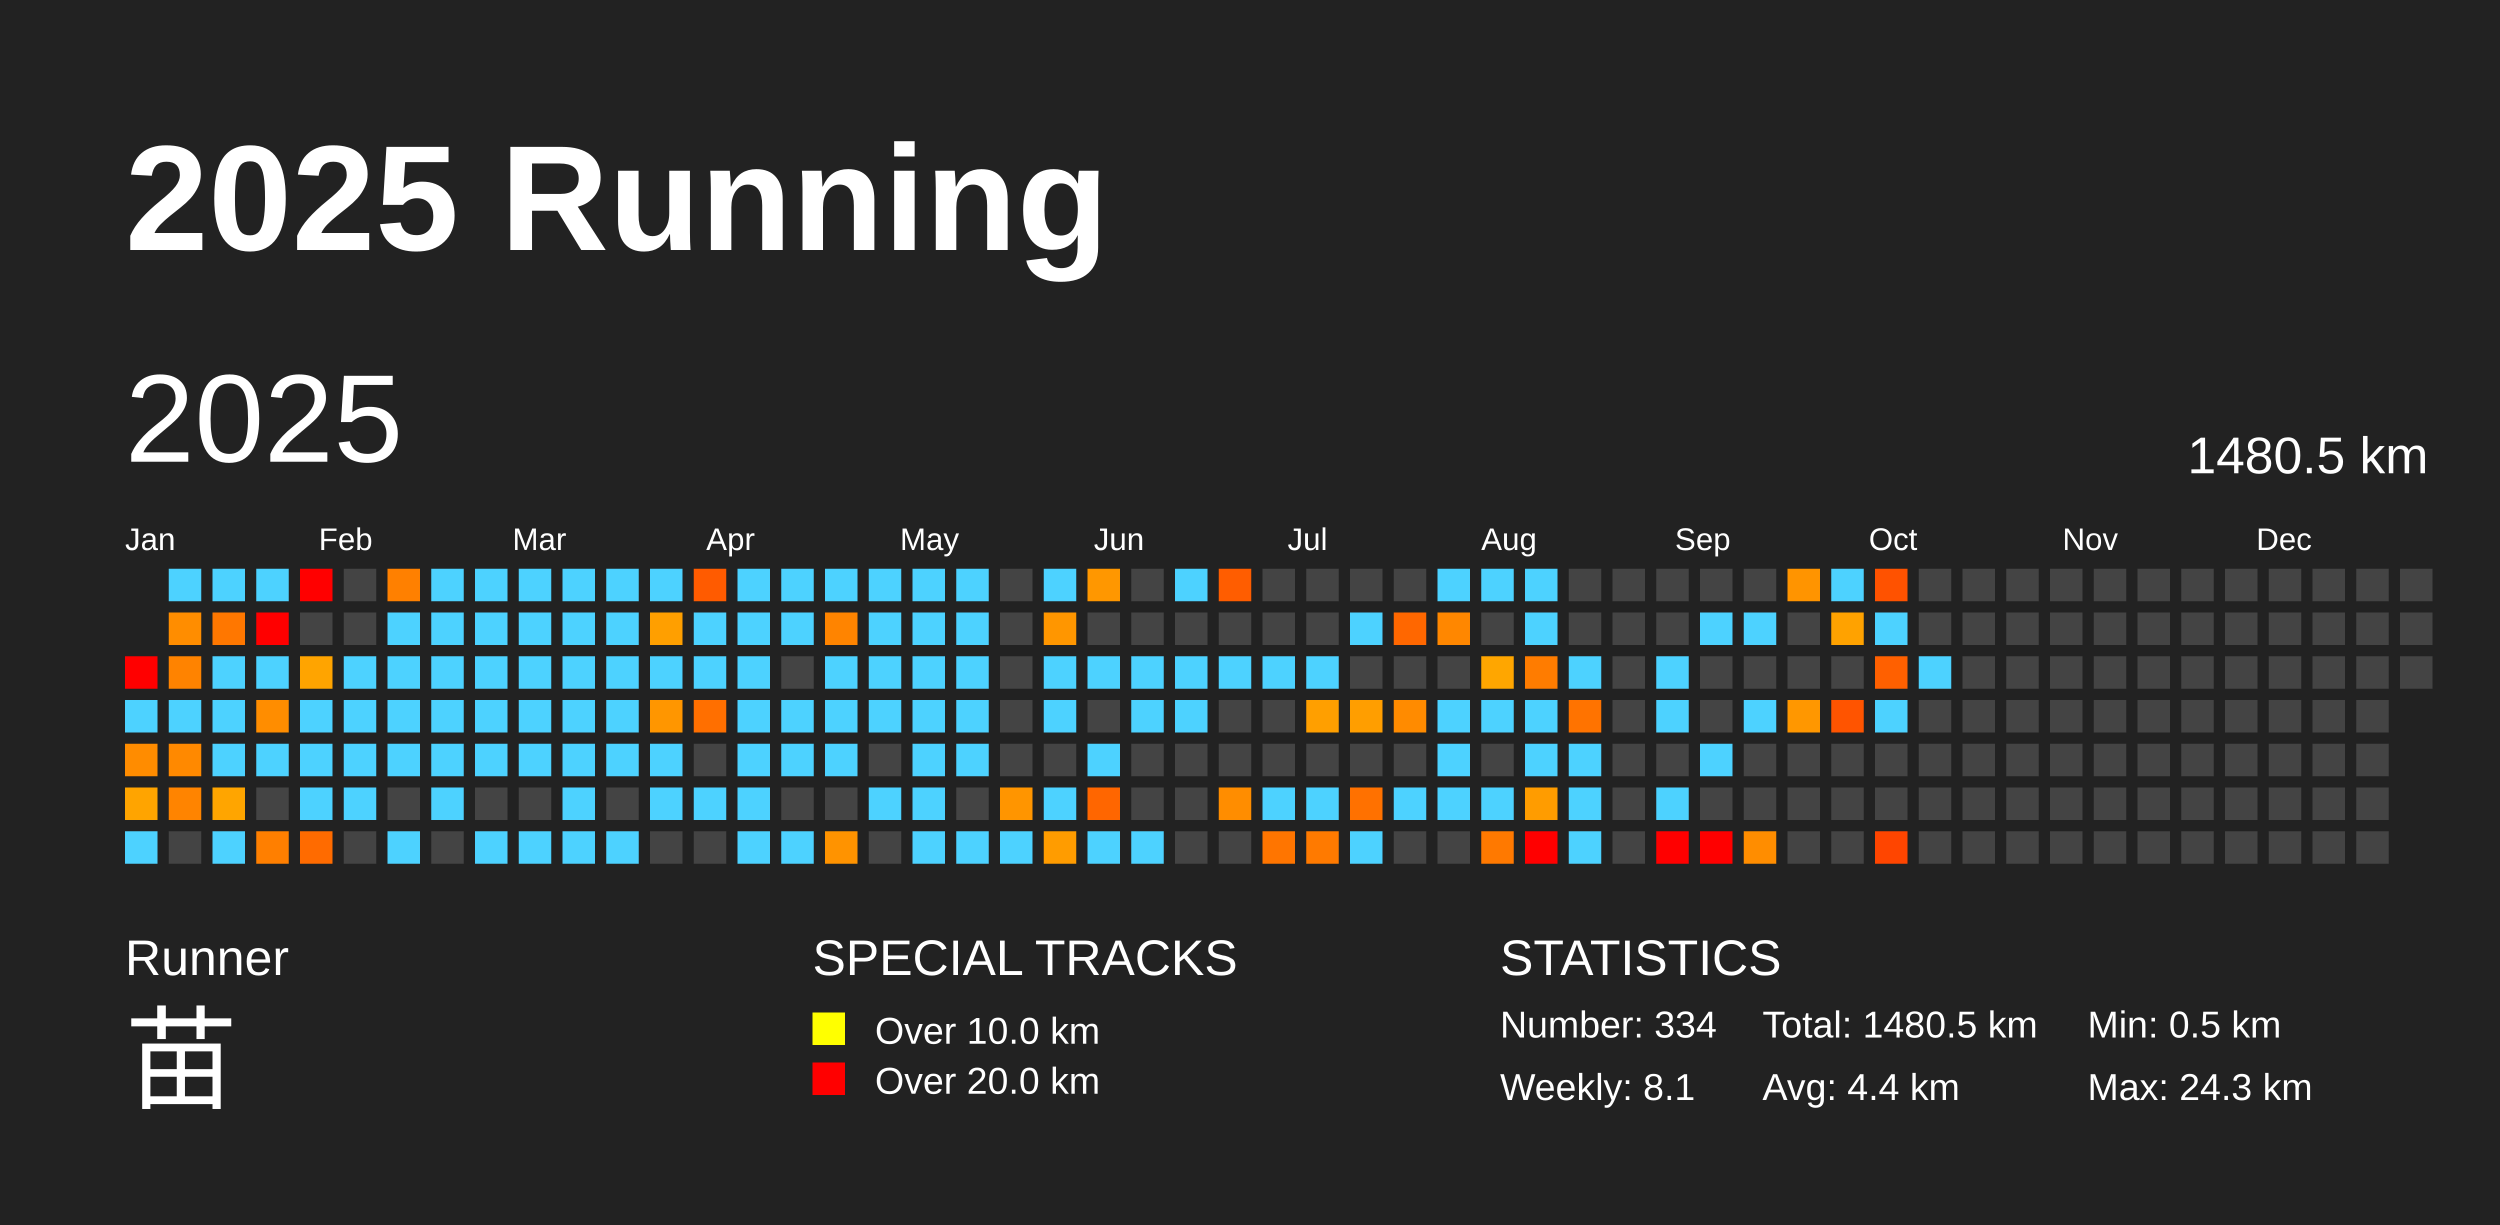
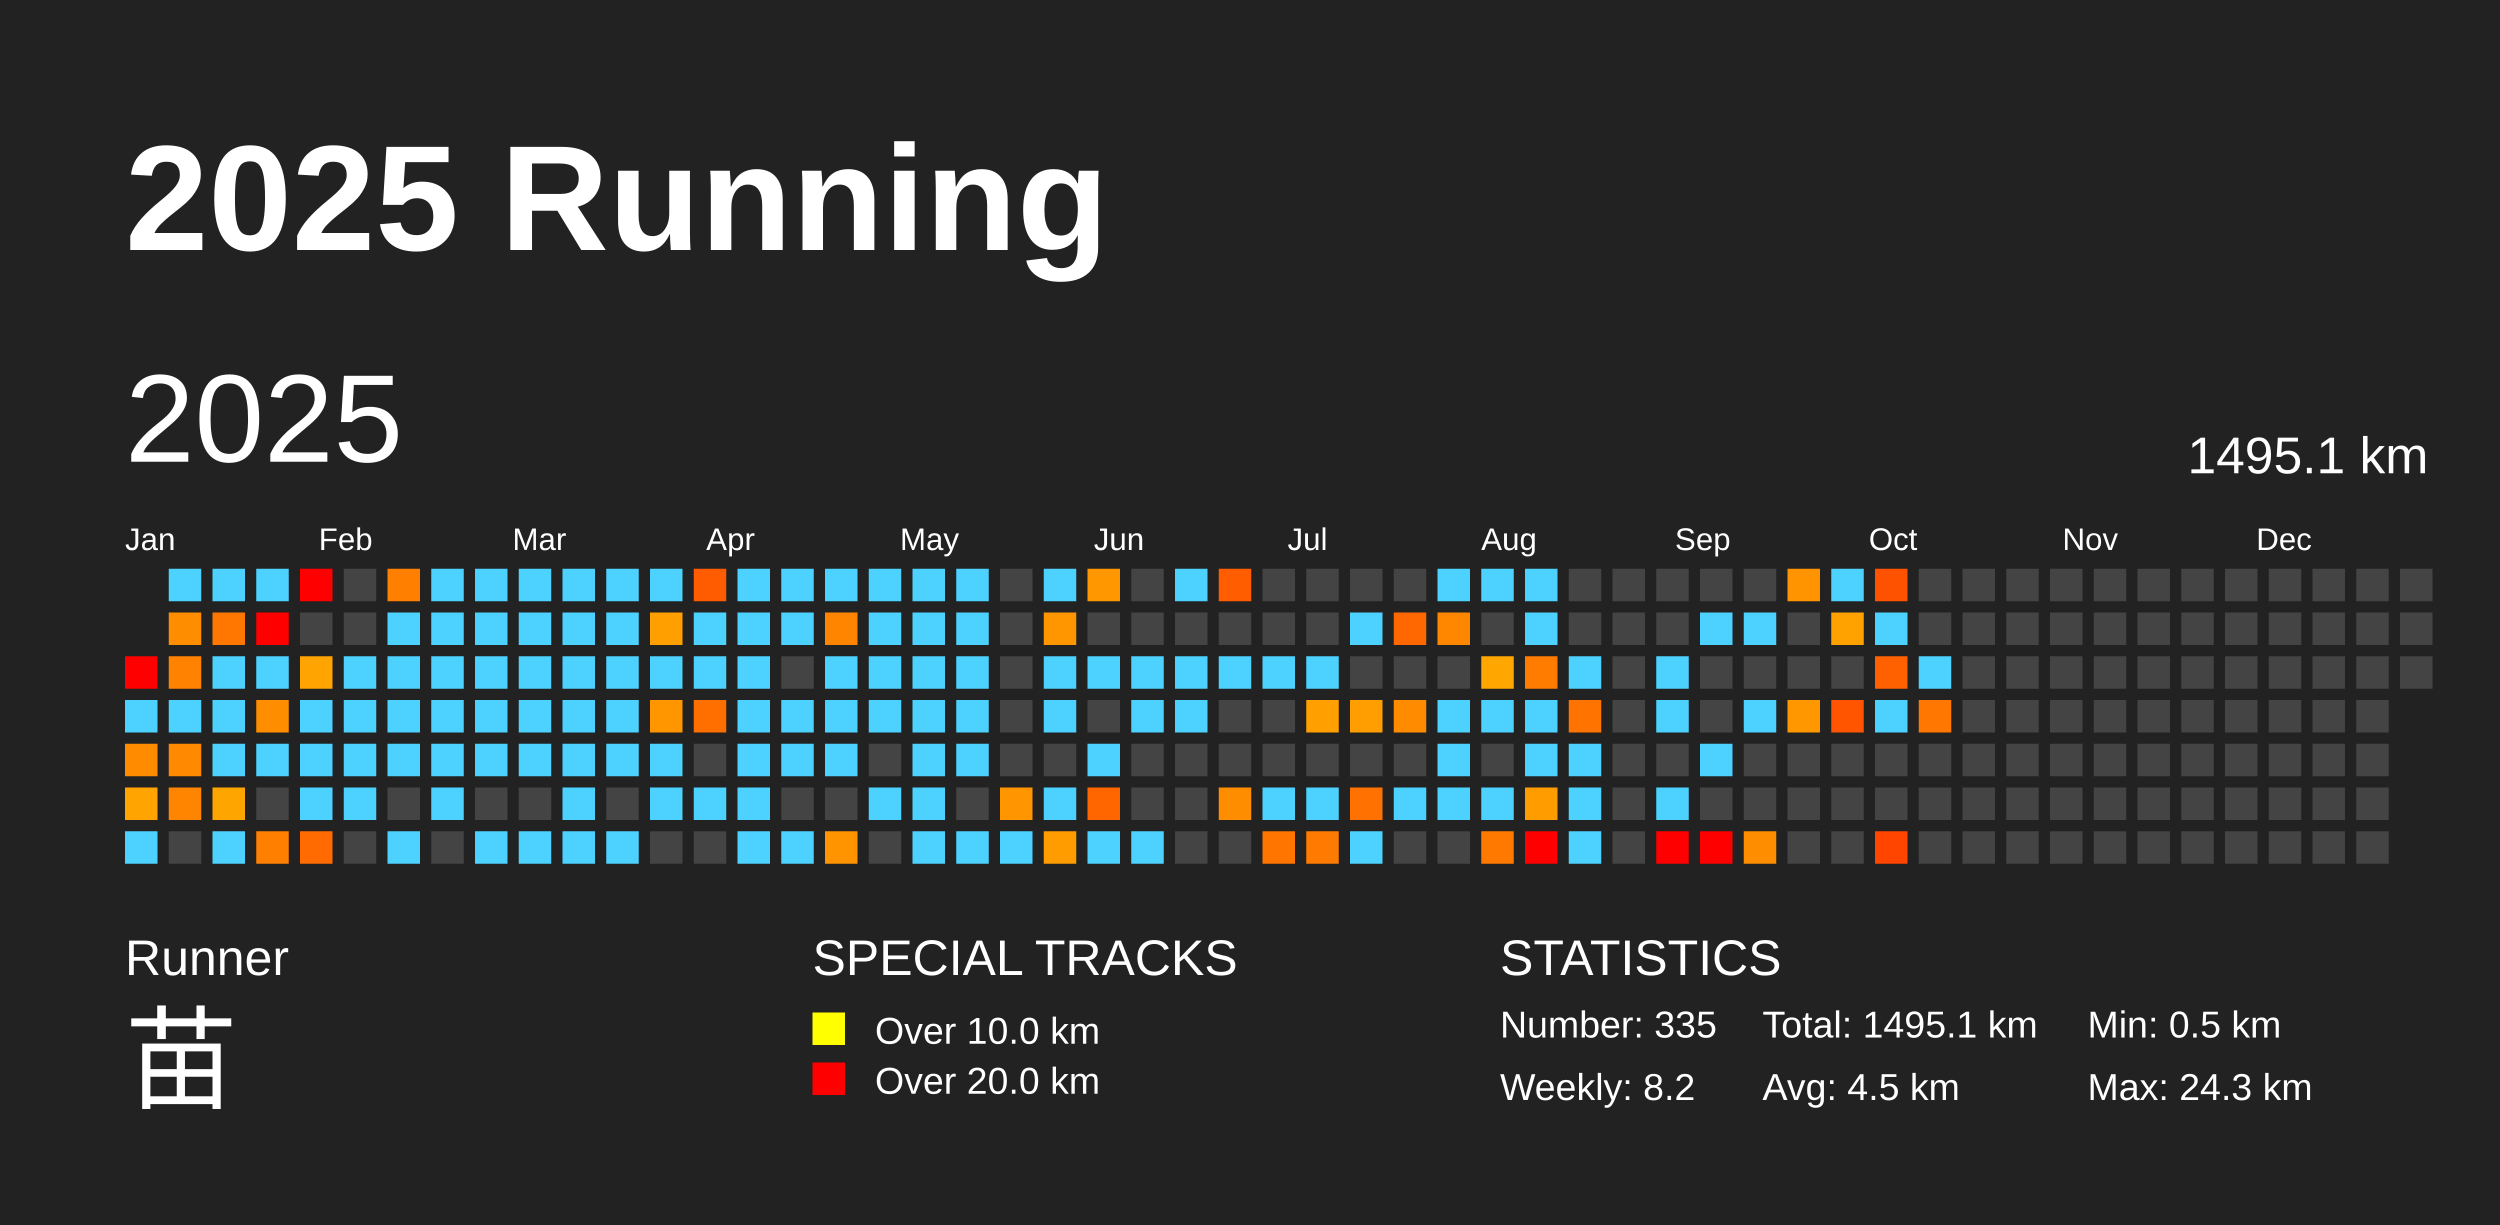
<svg xmlns="http://www.w3.org/2000/svg" baseProfile="full" height="98mm" version="1.1" viewBox="0,0,200,98" width="200mm">
  <defs />
  <rect fill="#222222" height="98" width="200" x="0" y="0" />
  <text fill="#FFFFFF" style="font-size:12px; font-family:Arial; font-weight:bold;" x="10" y="20">2025 Running</text>
  <text fill="#FFFFFF" style="font-size:4px; font-family:Arial" x="10" y="78">Runner</text>
  <text fill="#FFFFFF" style="font-size:9px; font-family:Arial" x="10" y="88">苗</text>
  <text fill="#FFFFFF" style="font-size:4px; font-family:Arial" x="65" y="78">SPECIAL TRACKS</text>
  <rect fill="yellow" height="2.6" width="2.6" x="65" y="81" />
  <text fill="#FFFFFF" style="font-size:3px; font-family:Arial" x="70" y="83.5">Over 10.0 km</text>
  <rect fill="red" height="2.6" width="2.6" x="65" y="85" />
  <text fill="#FFFFFF" style="font-size:3px; font-family:Arial" x="70" y="87.5">Over 20.0 km</text>
  <text fill="#FFFFFF" style="font-size:4px; font-family:Arial" x="120" y="78">STATISTICS</text>
-   <text fill="#FFFFFF" style="font-size:3px; font-family:Arial" x="120" y="83">Number: 334</text>
-   <text fill="#FFFFFF" style="font-size:3px; font-family:Arial" x="120" y="88">Weekly: 8.1</text>
-   <text fill="#FFFFFF" style="font-size:3px; font-family:Arial" x="141" y="83">Total: 1480.5 km</text>
-   <text fill="#FFFFFF" style="font-size:3px; font-family:Arial" x="141" y="88">Avg: 4.4 km</text>
+   <text fill="#FFFFFF" style="font-size:3px; font-family:Arial" x="120" y="83">Number: 335</text>
+   <text fill="#FFFFFF" style="font-size:3px; font-family:Arial" x="120" y="88">Weekly: 8.2</text>
+   <text fill="#FFFFFF" style="font-size:3px; font-family:Arial" x="141" y="83">Total: 1495.1 km</text>
+   <text fill="#FFFFFF" style="font-size:3px; font-family:Arial" x="141" y="88">Avg: 4.5 km</text>
  <text fill="#FFFFFF" style="font-size:3px; font-family:Arial" x="167" y="83">Min: 0.5 km</text>
  <text fill="#FFFFFF" style="font-size:3px; font-family:Arial" x="167" y="88">Max: 24.3 km</text>
  <text dominant-baseline="hanging" fill="#FFFFFF" style="font-size:10.0px; font-family:Arial;" x="10" y="30">2025</text>
-   <text dominant-baseline="hanging" fill="#FFFFFF" style="font-size:4.125px; font-family:Arial;" x="175" y="35">1480.5 km</text>
+   <text dominant-baseline="hanging" fill="#FFFFFF" style="font-size:4.125px; font-family:Arial;" x="175" y="35">1495.1 km</text>
  <text fill="#FFFFFF" style="font-size:2.5px; font-family:Arial" x="10.0" y="44">Jan</text>
  <text fill="#FFFFFF" style="font-size:2.5px; font-family:Arial" x="25.5" y="44">Feb</text>
  <text fill="#FFFFFF" style="font-size:2.5px; font-family:Arial" x="41.0" y="44">Mar</text>
  <text fill="#FFFFFF" style="font-size:2.5px; font-family:Arial" x="56.5" y="44">Apr</text>
  <text fill="#FFFFFF" style="font-size:2.5px; font-family:Arial" x="72.0" y="44">May</text>
  <text fill="#FFFFFF" style="font-size:2.5px; font-family:Arial" x="87.5" y="44">Jun</text>
  <text fill="#FFFFFF" style="font-size:2.5px; font-family:Arial" x="103.0" y="44">Jul</text>
  <text fill="#FFFFFF" style="font-size:2.5px; font-family:Arial" x="118.5" y="44">Aug</text>
  <text fill="#FFFFFF" style="font-size:2.5px; font-family:Arial" x="134.0" y="44">Sep</text>
  <text fill="#FFFFFF" style="font-size:2.5px; font-family:Arial" x="149.5" y="44">Oct</text>
  <text fill="#FFFFFF" style="font-size:2.5px; font-family:Arial" x="165.0" y="44">Nov</text>
  <text fill="#FFFFFF" style="font-size:2.5px; font-family:Arial" x="180.5" y="44">Dec</text>
  <rect fill="red" height="2.6" width="2.6" x="10.0" y="52.5" />
  <rect fill="#4dd2ff" height="2.6" width="2.6" x="10.0" y="56.0" />
  <rect fill="#ff8c00" height="2.6" width="2.6" x="10.0" y="59.5" />
  <rect fill="#ffa400" height="2.6" width="2.6" x="10.0" y="63.0" />
  <rect fill="#4dd2ff" height="2.6" width="2.6" x="10.0" y="66.5" />
  <rect fill="#4dd2ff" height="2.6" width="2.6" x="13.5" y="45.5" />
  <rect fill="#ff8d00" height="2.6" width="2.6" x="13.5" y="49.0" />
  <rect fill="#ff8300" height="2.6" width="2.6" x="13.5" y="52.5" />
  <rect fill="#4dd2ff" height="2.6" width="2.6" x="13.5" y="56.0" />
  <rect fill="#ff8900" height="2.6" width="2.6" x="13.5" y="59.5" />
  <rect fill="#ff8400" height="2.6" width="2.6" x="13.5" y="63.0" />
  <rect fill="#444444" height="2.6" width="2.6" x="13.5" y="66.5" />
  <rect fill="#4dd2ff" height="2.6" width="2.6" x="17.0" y="45.5" />
  <rect fill="#ff7700" height="2.6" width="2.6" x="17.0" y="49.0" />
  <rect fill="#4dd2ff" height="2.6" width="2.6" x="17.0" y="52.5" />
  <rect fill="#4dd2ff" height="2.6" width="2.6" x="17.0" y="56.0" />
  <rect fill="#4dd2ff" height="2.6" width="2.6" x="17.0" y="59.5" />
  <rect fill="#ffa500" height="2.6" width="2.6" x="17.0" y="63.0" />
  <rect fill="#4dd2ff" height="2.6" width="2.6" x="17.0" y="66.5" />
  <rect fill="#4dd2ff" height="2.6" width="2.6" x="20.5" y="45.5" />
  <rect fill="red" height="2.6" width="2.6" x="20.5" y="49.0" />
  <rect fill="#4dd2ff" height="2.6" width="2.6" x="20.5" y="52.5" />
  <rect fill="#ff8d00" height="2.6" width="2.6" x="20.5" y="56.0" />
  <rect fill="#4dd2ff" height="2.6" width="2.6" x="20.5" y="59.5" />
  <rect fill="#444444" height="2.6" width="2.6" x="20.5" y="63.0" />
  <rect fill="#ff7f00" height="2.6" width="2.6" x="20.5" y="66.5" />
  <rect fill="red" height="2.6" width="2.6" x="24.0" y="45.5" />
  <rect fill="#444444" height="2.6" width="2.6" x="24.0" y="49.0" />
  <rect fill="#ffa400" height="2.6" width="2.6" x="24.0" y="52.5" />
  <rect fill="#4dd2ff" height="2.6" width="2.6" x="24.0" y="56.0" />
  <rect fill="#4dd2ff" height="2.6" width="2.6" x="24.0" y="59.5" />
  <rect fill="#4dd2ff" height="2.6" width="2.6" x="24.0" y="63.0" />
  <rect fill="#ff6b00" height="2.6" width="2.6" x="24.0" y="66.5" />
  <rect fill="#444444" height="2.6" width="2.6" x="27.5" y="45.5" />
  <rect fill="#444444" height="2.6" width="2.6" x="27.5" y="49.0" />
  <rect fill="#4dd2ff" height="2.6" width="2.6" x="27.5" y="52.5" />
  <rect fill="#4dd2ff" height="2.6" width="2.6" x="27.5" y="56.0" />
  <rect fill="#4dd2ff" height="2.6" width="2.6" x="27.5" y="59.5" />
  <rect fill="#4dd2ff" height="2.6" width="2.6" x="27.5" y="63.0" />
  <rect fill="#444444" height="2.6" width="2.6" x="27.5" y="66.5" />
  <rect fill="#ff8000" height="2.6" width="2.6" x="31.0" y="45.5" />
  <rect fill="#4dd2ff" height="2.6" width="2.6" x="31.0" y="49.0" />
  <rect fill="#4dd2ff" height="2.6" width="2.6" x="31.0" y="52.5" />
  <rect fill="#4dd2ff" height="2.6" width="2.6" x="31.0" y="56.0" />
  <rect fill="#4dd2ff" height="2.6" width="2.6" x="31.0" y="59.5" />
  <rect fill="#444444" height="2.6" width="2.6" x="31.0" y="63.0" />
  <rect fill="#4dd2ff" height="2.6" width="2.6" x="31.0" y="66.5" />
  <rect fill="#4dd2ff" height="2.6" width="2.6" x="34.5" y="45.5" />
  <rect fill="#4dd2ff" height="2.6" width="2.6" x="34.5" y="49.0" />
  <rect fill="#4dd2ff" height="2.6" width="2.6" x="34.5" y="52.5" />
  <rect fill="#4dd2ff" height="2.6" width="2.6" x="34.5" y="56.0" />
  <rect fill="#4dd2ff" height="2.6" width="2.6" x="34.5" y="59.5" />
  <rect fill="#4dd2ff" height="2.6" width="2.6" x="34.5" y="63.0" />
  <rect fill="#444444" height="2.6" width="2.6" x="34.5" y="66.5" />
  <rect fill="#4dd2ff" height="2.6" width="2.6" x="38.0" y="45.5" />
  <rect fill="#4dd2ff" height="2.6" width="2.6" x="38.0" y="49.0" />
  <rect fill="#4dd2ff" height="2.6" width="2.6" x="38.0" y="52.5" />
  <rect fill="#4dd2ff" height="2.6" width="2.6" x="38.0" y="56.0" />
  <rect fill="#4dd2ff" height="2.6" width="2.6" x="38.0" y="59.5" />
  <rect fill="#444444" height="2.6" width="2.6" x="38.0" y="63.0" />
  <rect fill="#4dd2ff" height="2.6" width="2.6" x="38.0" y="66.5" />
  <rect fill="#4dd2ff" height="2.6" width="2.6" x="41.5" y="45.5" />
  <rect fill="#4dd2ff" height="2.6" width="2.6" x="41.5" y="49.0" />
  <rect fill="#4dd2ff" height="2.6" width="2.6" x="41.5" y="52.5" />
  <rect fill="#4dd2ff" height="2.6" width="2.6" x="41.5" y="56.0" />
  <rect fill="#4dd2ff" height="2.6" width="2.6" x="41.5" y="59.5" />
  <rect fill="#444444" height="2.6" width="2.6" x="41.5" y="63.0" />
  <rect fill="#4dd2ff" height="2.6" width="2.6" x="41.5" y="66.5" />
  <rect fill="#4dd2ff" height="2.6" width="2.6" x="45.0" y="45.5" />
  <rect fill="#4dd2ff" height="2.6" width="2.6" x="45.0" y="49.0" />
  <rect fill="#4dd2ff" height="2.6" width="2.6" x="45.0" y="52.5" />
  <rect fill="#4dd2ff" height="2.6" width="2.6" x="45.0" y="56.0" />
  <rect fill="#4dd2ff" height="2.6" width="2.6" x="45.0" y="59.5" />
  <rect fill="#4dd2ff" height="2.6" width="2.6" x="45.0" y="63.0" />
  <rect fill="#4dd2ff" height="2.6" width="2.6" x="45.0" y="66.5" />
  <rect fill="#4dd2ff" height="2.6" width="2.6" x="48.5" y="45.5" />
  <rect fill="#4dd2ff" height="2.6" width="2.6" x="48.5" y="49.0" />
  <rect fill="#4dd2ff" height="2.6" width="2.6" x="48.5" y="52.5" />
  <rect fill="#4dd2ff" height="2.6" width="2.6" x="48.5" y="56.0" />
  <rect fill="#4dd2ff" height="2.6" width="2.6" x="48.5" y="59.5" />
  <rect fill="#444444" height="2.6" width="2.6" x="48.5" y="63.0" />
  <rect fill="#4dd2ff" height="2.6" width="2.6" x="48.5" y="66.5" />
  <rect fill="#4dd2ff" height="2.6" width="2.6" x="52.0" y="45.5" />
  <rect fill="#ff9f00" height="2.6" width="2.6" x="52.0" y="49.0" />
  <rect fill="#4dd2ff" height="2.6" width="2.6" x="52.0" y="52.5" />
  <rect fill="#ff9600" height="2.6" width="2.6" x="52.0" y="56.0" />
  <rect fill="#4dd2ff" height="2.6" width="2.6" x="52.0" y="59.5" />
  <rect fill="#4dd2ff" height="2.6" width="2.6" x="52.0" y="63.0" />
  <rect fill="#444444" height="2.6" width="2.6" x="52.0" y="66.5" />
  <rect fill="#ff5b00" height="2.6" width="2.6" x="55.5" y="45.5" />
  <rect fill="#4dd2ff" height="2.6" width="2.6" x="55.5" y="49.0" />
  <rect fill="#4dd2ff" height="2.6" width="2.6" x="55.5" y="52.5" />
  <rect fill="#ff6f00" height="2.6" width="2.6" x="55.5" y="56.0" />
  <rect fill="#444444" height="2.6" width="2.6" x="55.5" y="59.5" />
  <rect fill="#4dd2ff" height="2.6" width="2.6" x="55.5" y="63.0" />
  <rect fill="#444444" height="2.6" width="2.6" x="55.5" y="66.5" />
  <rect fill="#4dd2ff" height="2.6" width="2.6" x="59.0" y="45.5" />
  <rect fill="#4dd2ff" height="2.6" width="2.6" x="59.0" y="49.0" />
  <rect fill="#4dd2ff" height="2.6" width="2.6" x="59.0" y="52.5" />
  <rect fill="#4dd2ff" height="2.6" width="2.6" x="59.0" y="56.0" />
  <rect fill="#4dd2ff" height="2.6" width="2.6" x="59.0" y="59.5" />
  <rect fill="#4dd2ff" height="2.6" width="2.6" x="59.0" y="63.0" />
  <rect fill="#4dd2ff" height="2.6" width="2.6" x="59.0" y="66.5" />
  <rect fill="#4dd2ff" height="2.6" width="2.6" x="62.5" y="45.5" />
  <rect fill="#4dd2ff" height="2.6" width="2.6" x="62.5" y="49.0" />
  <rect fill="#444444" height="2.6" width="2.6" x="62.5" y="52.5" />
  <rect fill="#4dd2ff" height="2.6" width="2.6" x="62.5" y="56.0" />
  <rect fill="#4dd2ff" height="2.6" width="2.6" x="62.5" y="59.5" />
  <rect fill="#444444" height="2.6" width="2.6" x="62.5" y="63.0" />
  <rect fill="#4dd2ff" height="2.6" width="2.6" x="62.5" y="66.5" />
  <rect fill="#4dd2ff" height="2.6" width="2.6" x="66.0" y="45.5" />
  <rect fill="#ff8400" height="2.6" width="2.6" x="66.0" y="49.0" />
  <rect fill="#4dd2ff" height="2.6" width="2.6" x="66.0" y="52.5" />
  <rect fill="#4dd2ff" height="2.6" width="2.6" x="66.0" y="56.0" />
  <rect fill="#4dd2ff" height="2.6" width="2.6" x="66.0" y="59.5" />
  <rect fill="#444444" height="2.6" width="2.6" x="66.0" y="63.0" />
  <rect fill="#ff9300" height="2.6" width="2.6" x="66.0" y="66.5" />
  <rect fill="#4dd2ff" height="2.6" width="2.6" x="69.5" y="45.5" />
  <rect fill="#4dd2ff" height="2.6" width="2.6" x="69.5" y="49.0" />
  <rect fill="#4dd2ff" height="2.6" width="2.6" x="69.5" y="52.5" />
  <rect fill="#4dd2ff" height="2.6" width="2.6" x="69.5" y="56.0" />
  <rect fill="#444444" height="2.6" width="2.6" x="69.5" y="59.5" />
  <rect fill="#4dd2ff" height="2.6" width="2.6" x="69.5" y="63.0" />
  <rect fill="#444444" height="2.6" width="2.6" x="69.5" y="66.5" />
  <rect fill="#4dd2ff" height="2.6" width="2.6" x="73.0" y="45.5" />
  <rect fill="#4dd2ff" height="2.6" width="2.6" x="73.0" y="49.0" />
  <rect fill="#4dd2ff" height="2.6" width="2.6" x="73.0" y="52.5" />
  <rect fill="#4dd2ff" height="2.6" width="2.6" x="73.0" y="56.0" />
  <rect fill="#4dd2ff" height="2.6" width="2.6" x="73.0" y="59.5" />
  <rect fill="#4dd2ff" height="2.6" width="2.6" x="73.0" y="63.0" />
  <rect fill="#4dd2ff" height="2.6" width="2.6" x="73.0" y="66.5" />
  <rect fill="#4dd2ff" height="2.6" width="2.6" x="76.5" y="45.5" />
  <rect fill="#4dd2ff" height="2.6" width="2.6" x="76.5" y="49.0" />
  <rect fill="#4dd2ff" height="2.6" width="2.6" x="76.5" y="52.5" />
  <rect fill="#4dd2ff" height="2.6" width="2.6" x="76.5" y="56.0" />
  <rect fill="#4dd2ff" height="2.6" width="2.6" x="76.5" y="59.5" />
  <rect fill="#444444" height="2.6" width="2.6" x="76.5" y="63.0" />
  <rect fill="#4dd2ff" height="2.6" width="2.6" x="76.5" y="66.5" />
  <rect fill="#444444" height="2.6" width="2.6" x="80.0" y="45.5" />
  <rect fill="#444444" height="2.6" width="2.6" x="80.0" y="49.0" />
  <rect fill="#444444" height="2.6" width="2.6" x="80.0" y="52.5" />
  <rect fill="#444444" height="2.6" width="2.6" x="80.0" y="56.0" />
  <rect fill="#444444" height="2.6" width="2.6" x="80.0" y="59.5" />
  <rect fill="#ff9500" height="2.6" width="2.6" x="80.0" y="63.0" />
  <rect fill="#4dd2ff" height="2.6" width="2.6" x="80.0" y="66.5" />
  <rect fill="#4dd2ff" height="2.6" width="2.6" x="83.5" y="45.5" />
  <rect fill="#ff9600" height="2.6" width="2.6" x="83.5" y="49.0" />
  <rect fill="#4dd2ff" height="2.6" width="2.6" x="83.5" y="52.5" />
  <rect fill="#4dd2ff" height="2.6" width="2.6" x="83.5" y="56.0" />
  <rect fill="#444444" height="2.6" width="2.6" x="83.5" y="59.5" />
  <rect fill="#4dd2ff" height="2.6" width="2.6" x="83.5" y="63.0" />
  <rect fill="#ff9c00" height="2.6" width="2.6" x="83.5" y="66.5" />
  <rect fill="#ff9700" height="2.6" width="2.6" x="87.0" y="45.5" />
  <rect fill="#444444" height="2.6" width="2.6" x="87.0" y="49.0" />
  <rect fill="#4dd2ff" height="2.6" width="2.6" x="87.0" y="52.5" />
  <rect fill="#444444" height="2.6" width="2.6" x="87.0" y="56.0" />
  <rect fill="#4dd2ff" height="2.6" width="2.6" x="87.0" y="59.5" />
  <rect fill="#ff6600" height="2.6" width="2.6" x="87.0" y="63.0" />
  <rect fill="#4dd2ff" height="2.6" width="2.6" x="87.0" y="66.5" />
  <rect fill="#444444" height="2.6" width="2.6" x="90.5" y="45.5" />
  <rect fill="#444444" height="2.6" width="2.6" x="90.5" y="49.0" />
  <rect fill="#4dd2ff" height="2.6" width="2.6" x="90.5" y="52.5" />
  <rect fill="#4dd2ff" height="2.6" width="2.6" x="90.5" y="56.0" />
  <rect fill="#444444" height="2.6" width="2.6" x="90.5" y="59.5" />
  <rect fill="#444444" height="2.6" width="2.6" x="90.5" y="63.0" />
  <rect fill="#4dd2ff" height="2.6" width="2.6" x="90.5" y="66.5" />
  <rect fill="#4dd2ff" height="2.6" width="2.6" x="94.0" y="45.5" />
  <rect fill="#444444" height="2.6" width="2.6" x="94.0" y="49.0" />
  <rect fill="#4dd2ff" height="2.6" width="2.6" x="94.0" y="52.5" />
  <rect fill="#4dd2ff" height="2.6" width="2.6" x="94.0" y="56.0" />
  <rect fill="#444444" height="2.6" width="2.6" x="94.0" y="59.5" />
  <rect fill="#444444" height="2.6" width="2.6" x="94.0" y="63.0" />
  <rect fill="#444444" height="2.6" width="2.6" x="94.0" y="66.5" />
  <rect fill="#ff5d00" height="2.6" width="2.6" x="97.5" y="45.5" />
  <rect fill="#444444" height="2.6" width="2.6" x="97.5" y="49.0" />
  <rect fill="#4dd2ff" height="2.6" width="2.6" x="97.5" y="52.5" />
  <rect fill="#444444" height="2.6" width="2.6" x="97.5" y="56.0" />
  <rect fill="#444444" height="2.6" width="2.6" x="97.5" y="59.5" />
  <rect fill="#ff8d00" height="2.6" width="2.6" x="97.5" y="63.0" />
  <rect fill="#444444" height="2.6" width="2.6" x="97.5" y="66.5" />
  <rect fill="#444444" height="2.6" width="2.6" x="101.0" y="45.5" />
  <rect fill="#444444" height="2.6" width="2.6" x="101.0" y="49.0" />
  <rect fill="#4dd2ff" height="2.6" width="2.6" x="101.0" y="52.5" />
  <rect fill="#444444" height="2.6" width="2.6" x="101.0" y="56.0" />
  <rect fill="#444444" height="2.6" width="2.6" x="101.0" y="59.5" />
  <rect fill="#4dd2ff" height="2.6" width="2.6" x="101.0" y="63.0" />
  <rect fill="#ff7500" height="2.6" width="2.6" x="101.0" y="66.5" />
  <rect fill="#444444" height="2.6" width="2.6" x="104.5" y="45.5" />
  <rect fill="#444444" height="2.6" width="2.6" x="104.5" y="49.0" />
  <rect fill="#4dd2ff" height="2.6" width="2.6" x="104.5" y="52.5" />
  <rect fill="#ff9f00" height="2.6" width="2.6" x="104.5" y="56.0" />
  <rect fill="#444444" height="2.6" width="2.6" x="104.5" y="59.5" />
  <rect fill="#4dd2ff" height="2.6" width="2.6" x="104.5" y="63.0" />
  <rect fill="#ff7a00" height="2.6" width="2.6" x="104.5" y="66.5" />
  <rect fill="#444444" height="2.6" width="2.6" x="108.0" y="45.5" />
  <rect fill="#4dd2ff" height="2.6" width="2.6" x="108.0" y="49.0" />
  <rect fill="#444444" height="2.6" width="2.6" x="108.0" y="52.5" />
  <rect fill="#ff9e00" height="2.6" width="2.6" x="108.0" y="56.0" />
  <rect fill="#444444" height="2.6" width="2.6" x="108.0" y="59.5" />
  <rect fill="#ff7100" height="2.6" width="2.6" x="108.0" y="63.0" />
  <rect fill="#4dd2ff" height="2.6" width="2.6" x="108.0" y="66.5" />
  <rect fill="#444444" height="2.6" width="2.6" x="111.5" y="45.5" />
  <rect fill="#ff6700" height="2.6" width="2.6" x="111.5" y="49.0" />
  <rect fill="#444444" height="2.6" width="2.6" x="111.5" y="52.5" />
  <rect fill="#ff8b00" height="2.6" width="2.6" x="111.5" y="56.0" />
  <rect fill="#444444" height="2.6" width="2.6" x="111.5" y="59.5" />
  <rect fill="#4dd2ff" height="2.6" width="2.6" x="111.5" y="63.0" />
  <rect fill="#444444" height="2.6" width="2.6" x="111.5" y="66.5" />
  <rect fill="#4dd2ff" height="2.6" width="2.6" x="115.0" y="45.5" />
  <rect fill="#ff8700" height="2.6" width="2.6" x="115.0" y="49.0" />
  <rect fill="#444444" height="2.6" width="2.6" x="115.0" y="52.5" />
  <rect fill="#4dd2ff" height="2.6" width="2.6" x="115.0" y="56.0" />
  <rect fill="#4dd2ff" height="2.6" width="2.6" x="115.0" y="59.5" />
  <rect fill="#4dd2ff" height="2.6" width="2.6" x="115.0" y="63.0" />
  <rect fill="#444444" height="2.6" width="2.6" x="115.0" y="66.5" />
  <rect fill="#4dd2ff" height="2.6" width="2.6" x="118.5" y="45.5" />
  <rect fill="#444444" height="2.6" width="2.6" x="118.5" y="49.0" />
  <rect fill="#ffa600" height="2.6" width="2.6" x="118.5" y="52.5" />
  <rect fill="#4dd2ff" height="2.6" width="2.6" x="118.5" y="56.0" />
  <rect fill="#444444" height="2.6" width="2.6" x="118.5" y="59.5" />
  <rect fill="#4dd2ff" height="2.6" width="2.6" x="118.5" y="63.0" />
  <rect fill="#ff7900" height="2.6" width="2.6" x="118.5" y="66.5" />
  <rect fill="#4dd2ff" height="2.6" width="2.6" x="122.0" y="45.5" />
  <rect fill="#4dd2ff" height="2.6" width="2.6" x="122.0" y="49.0" />
  <rect fill="#ff7c00" height="2.6" width="2.6" x="122.0" y="52.5" />
  <rect fill="#4dd2ff" height="2.6" width="2.6" x="122.0" y="56.0" />
  <rect fill="#4dd2ff" height="2.6" width="2.6" x="122.0" y="59.5" />
  <rect fill="#ff9c00" height="2.6" width="2.6" x="122.0" y="63.0" />
  <rect fill="red" height="2.6" width="2.6" x="122.0" y="66.5" />
  <rect fill="#444444" height="2.6" width="2.6" x="125.5" y="45.5" />
  <rect fill="#444444" height="2.6" width="2.6" x="125.5" y="49.0" />
  <rect fill="#4dd2ff" height="2.6" width="2.6" x="125.5" y="52.5" />
  <rect fill="#ff7300" height="2.6" width="2.6" x="125.5" y="56.0" />
  <rect fill="#4dd2ff" height="2.6" width="2.6" x="125.5" y="59.5" />
  <rect fill="#4dd2ff" height="2.6" width="2.6" x="125.5" y="63.0" />
  <rect fill="#4dd2ff" height="2.6" width="2.6" x="125.5" y="66.5" />
  <rect fill="#444444" height="2.6" width="2.6" x="129.0" y="45.5" />
  <rect fill="#444444" height="2.6" width="2.6" x="129.0" y="49.0" />
  <rect fill="#444444" height="2.6" width="2.6" x="129.0" y="52.5" />
  <rect fill="#444444" height="2.6" width="2.6" x="129.0" y="56.0" />
  <rect fill="#444444" height="2.6" width="2.6" x="129.0" y="59.5" />
  <rect fill="#444444" height="2.6" width="2.6" x="129.0" y="63.0" />
  <rect fill="#444444" height="2.6" width="2.6" x="129.0" y="66.5" />
  <rect fill="#444444" height="2.6" width="2.6" x="132.5" y="45.5" />
  <rect fill="#444444" height="2.6" width="2.6" x="132.5" y="49.0" />
  <rect fill="#4dd2ff" height="2.6" width="2.6" x="132.5" y="52.5" />
  <rect fill="#4dd2ff" height="2.6" width="2.6" x="132.5" y="56.0" />
  <rect fill="#444444" height="2.6" width="2.6" x="132.5" y="59.5" />
  <rect fill="#4dd2ff" height="2.6" width="2.6" x="132.5" y="63.0" />
  <rect fill="red" height="2.6" width="2.6" x="132.5" y="66.5" />
  <rect fill="#444444" height="2.6" width="2.6" x="136.0" y="45.5" />
  <rect fill="#4dd2ff" height="2.6" width="2.6" x="136.0" y="49.0" />
  <rect fill="#444444" height="2.6" width="2.6" x="136.0" y="52.5" />
  <rect fill="#444444" height="2.6" width="2.6" x="136.0" y="56.0" />
  <rect fill="#4dd2ff" height="2.6" width="2.6" x="136.0" y="59.5" />
  <rect fill="#444444" height="2.6" width="2.6" x="136.0" y="63.0" />
  <rect fill="red" height="2.6" width="2.6" x="136.0" y="66.5" />
  <rect fill="#444444" height="2.6" width="2.6" x="139.5" y="45.5" />
  <rect fill="#4dd2ff" height="2.6" width="2.6" x="139.5" y="49.0" />
  <rect fill="#444444" height="2.6" width="2.6" x="139.5" y="52.5" />
  <rect fill="#4dd2ff" height="2.6" width="2.6" x="139.5" y="56.0" />
  <rect fill="#444444" height="2.6" width="2.6" x="139.5" y="59.5" />
  <rect fill="#444444" height="2.6" width="2.6" x="139.5" y="63.0" />
  <rect fill="#ff8d00" height="2.6" width="2.6" x="139.5" y="66.5" />
  <rect fill="#ff9400" height="2.6" width="2.6" x="143.0" y="45.5" />
  <rect fill="#444444" height="2.6" width="2.6" x="143.0" y="49.0" />
  <rect fill="#444444" height="2.6" width="2.6" x="143.0" y="52.5" />
  <rect fill="#ff9700" height="2.6" width="2.6" x="143.0" y="56.0" />
  <rect fill="#444444" height="2.6" width="2.6" x="143.0" y="59.5" />
  <rect fill="#444444" height="2.6" width="2.6" x="143.0" y="63.0" />
  <rect fill="#444444" height="2.6" width="2.6" x="143.0" y="66.5" />
  <rect fill="#4dd2ff" height="2.6" width="2.6" x="146.5" y="45.5" />
  <rect fill="#ffa200" height="2.6" width="2.6" x="146.5" y="49.0" />
  <rect fill="#444444" height="2.6" width="2.6" x="146.5" y="52.5" />
  <rect fill="#ff5400" height="2.6" width="2.6" x="146.5" y="56.0" />
  <rect fill="#444444" height="2.6" width="2.6" x="146.5" y="59.5" />
  <rect fill="#444444" height="2.6" width="2.6" x="146.5" y="63.0" />
  <rect fill="#444444" height="2.6" width="2.6" x="146.5" y="66.5" />
  <rect fill="#ff5200" height="2.6" width="2.6" x="150.0" y="45.5" />
  <rect fill="#4dd2ff" height="2.6" width="2.6" x="150.0" y="49.0" />
  <rect fill="#ff6000" height="2.6" width="2.6" x="150.0" y="52.5" />
  <rect fill="#4dd2ff" height="2.6" width="2.6" x="150.0" y="56.0" />
  <rect fill="#444444" height="2.6" width="2.6" x="150.0" y="59.5" />
  <rect fill="#444444" height="2.6" width="2.6" x="150.0" y="63.0" />
  <rect fill="#ff4500" height="2.6" width="2.6" x="150.0" y="66.5" />
  <rect fill="#444444" height="2.6" width="2.6" x="153.5" y="45.5" />
  <rect fill="#444444" height="2.6" width="2.6" x="153.5" y="49.0" />
  <rect fill="#4dd2ff" height="2.6" width="2.6" x="153.5" y="52.5" />
-   <rect fill="#444444" height="2.6" width="2.6" x="153.5" y="56.0" />
+   <rect fill="#ff7700" height="2.6" width="2.6" x="153.5" y="56.0" />
  <rect fill="#444444" height="2.6" width="2.6" x="153.5" y="59.5" />
  <rect fill="#444444" height="2.6" width="2.6" x="153.5" y="63.0" />
  <rect fill="#444444" height="2.6" width="2.6" x="153.5" y="66.5" />
  <rect fill="#444444" height="2.6" width="2.6" x="157.0" y="45.5" />
  <rect fill="#444444" height="2.6" width="2.6" x="157.0" y="49.0" />
  <rect fill="#444444" height="2.6" width="2.6" x="157.0" y="52.5" />
  <rect fill="#444444" height="2.6" width="2.6" x="157.0" y="56.0" />
  <rect fill="#444444" height="2.6" width="2.6" x="157.0" y="59.5" />
  <rect fill="#444444" height="2.6" width="2.6" x="157.0" y="63.0" />
  <rect fill="#444444" height="2.6" width="2.6" x="157.0" y="66.5" />
  <rect fill="#444444" height="2.6" width="2.6" x="160.5" y="45.5" />
  <rect fill="#444444" height="2.6" width="2.6" x="160.5" y="49.0" />
  <rect fill="#444444" height="2.6" width="2.6" x="160.5" y="52.5" />
  <rect fill="#444444" height="2.6" width="2.6" x="160.5" y="56.0" />
  <rect fill="#444444" height="2.6" width="2.6" x="160.5" y="59.5" />
  <rect fill="#444444" height="2.6" width="2.6" x="160.5" y="63.0" />
  <rect fill="#444444" height="2.6" width="2.6" x="160.5" y="66.5" />
  <rect fill="#444444" height="2.6" width="2.6" x="164.0" y="45.5" />
  <rect fill="#444444" height="2.6" width="2.6" x="164.0" y="49.0" />
  <rect fill="#444444" height="2.6" width="2.6" x="164.0" y="52.5" />
  <rect fill="#444444" height="2.6" width="2.6" x="164.0" y="56.0" />
  <rect fill="#444444" height="2.6" width="2.6" x="164.0" y="59.5" />
  <rect fill="#444444" height="2.6" width="2.6" x="164.0" y="63.0" />
  <rect fill="#444444" height="2.6" width="2.6" x="164.0" y="66.5" />
  <rect fill="#444444" height="2.6" width="2.6" x="167.5" y="45.5" />
  <rect fill="#444444" height="2.6" width="2.6" x="167.5" y="49.0" />
  <rect fill="#444444" height="2.6" width="2.6" x="167.5" y="52.5" />
  <rect fill="#444444" height="2.6" width="2.6" x="167.5" y="56.0" />
  <rect fill="#444444" height="2.6" width="2.6" x="167.5" y="59.5" />
  <rect fill="#444444" height="2.6" width="2.6" x="167.5" y="63.0" />
  <rect fill="#444444" height="2.6" width="2.6" x="167.5" y="66.5" />
  <rect fill="#444444" height="2.6" width="2.6" x="171.0" y="45.5" />
  <rect fill="#444444" height="2.6" width="2.6" x="171.0" y="49.0" />
  <rect fill="#444444" height="2.6" width="2.6" x="171.0" y="52.5" />
  <rect fill="#444444" height="2.6" width="2.6" x="171.0" y="56.0" />
  <rect fill="#444444" height="2.6" width="2.6" x="171.0" y="59.5" />
  <rect fill="#444444" height="2.6" width="2.6" x="171.0" y="63.0" />
  <rect fill="#444444" height="2.6" width="2.6" x="171.0" y="66.5" />
  <rect fill="#444444" height="2.6" width="2.6" x="174.5" y="45.5" />
  <rect fill="#444444" height="2.6" width="2.6" x="174.5" y="49.0" />
  <rect fill="#444444" height="2.6" width="2.6" x="174.5" y="52.5" />
  <rect fill="#444444" height="2.6" width="2.6" x="174.5" y="56.0" />
  <rect fill="#444444" height="2.6" width="2.6" x="174.5" y="59.5" />
  <rect fill="#444444" height="2.6" width="2.6" x="174.5" y="63.0" />
  <rect fill="#444444" height="2.6" width="2.6" x="174.5" y="66.5" />
  <rect fill="#444444" height="2.6" width="2.6" x="178.0" y="45.5" />
  <rect fill="#444444" height="2.6" width="2.6" x="178.0" y="49.0" />
  <rect fill="#444444" height="2.6" width="2.6" x="178.0" y="52.5" />
  <rect fill="#444444" height="2.6" width="2.6" x="178.0" y="56.0" />
  <rect fill="#444444" height="2.6" width="2.6" x="178.0" y="59.5" />
  <rect fill="#444444" height="2.6" width="2.6" x="178.0" y="63.0" />
  <rect fill="#444444" height="2.6" width="2.6" x="178.0" y="66.5" />
  <rect fill="#444444" height="2.6" width="2.6" x="181.5" y="45.5" />
  <rect fill="#444444" height="2.6" width="2.6" x="181.5" y="49.0" />
  <rect fill="#444444" height="2.6" width="2.6" x="181.5" y="52.5" />
  <rect fill="#444444" height="2.6" width="2.6" x="181.5" y="56.0" />
  <rect fill="#444444" height="2.6" width="2.6" x="181.5" y="59.5" />
  <rect fill="#444444" height="2.6" width="2.6" x="181.5" y="63.0" />
  <rect fill="#444444" height="2.6" width="2.6" x="181.5" y="66.5" />
  <rect fill="#444444" height="2.6" width="2.6" x="185.0" y="45.5" />
  <rect fill="#444444" height="2.6" width="2.6" x="185.0" y="49.0" />
  <rect fill="#444444" height="2.6" width="2.6" x="185.0" y="52.5" />
  <rect fill="#444444" height="2.6" width="2.6" x="185.0" y="56.0" />
  <rect fill="#444444" height="2.6" width="2.6" x="185.0" y="59.5" />
  <rect fill="#444444" height="2.6" width="2.6" x="185.0" y="63.0" />
  <rect fill="#444444" height="2.6" width="2.6" x="185.0" y="66.5" />
  <rect fill="#444444" height="2.6" width="2.6" x="188.5" y="45.5" />
  <rect fill="#444444" height="2.6" width="2.6" x="188.5" y="49.0" />
  <rect fill="#444444" height="2.6" width="2.6" x="188.5" y="52.5" />
  <rect fill="#444444" height="2.6" width="2.6" x="188.5" y="56.0" />
  <rect fill="#444444" height="2.6" width="2.6" x="188.5" y="59.5" />
  <rect fill="#444444" height="2.6" width="2.6" x="188.5" y="63.0" />
  <rect fill="#444444" height="2.6" width="2.6" x="188.5" y="66.5" />
  <rect fill="#444444" height="2.6" width="2.6" x="192.0" y="45.5" />
  <rect fill="#444444" height="2.6" width="2.6" x="192.0" y="49.0" />
  <rect fill="#444444" height="2.6" width="2.6" x="192.0" y="52.5" />
</svg>
